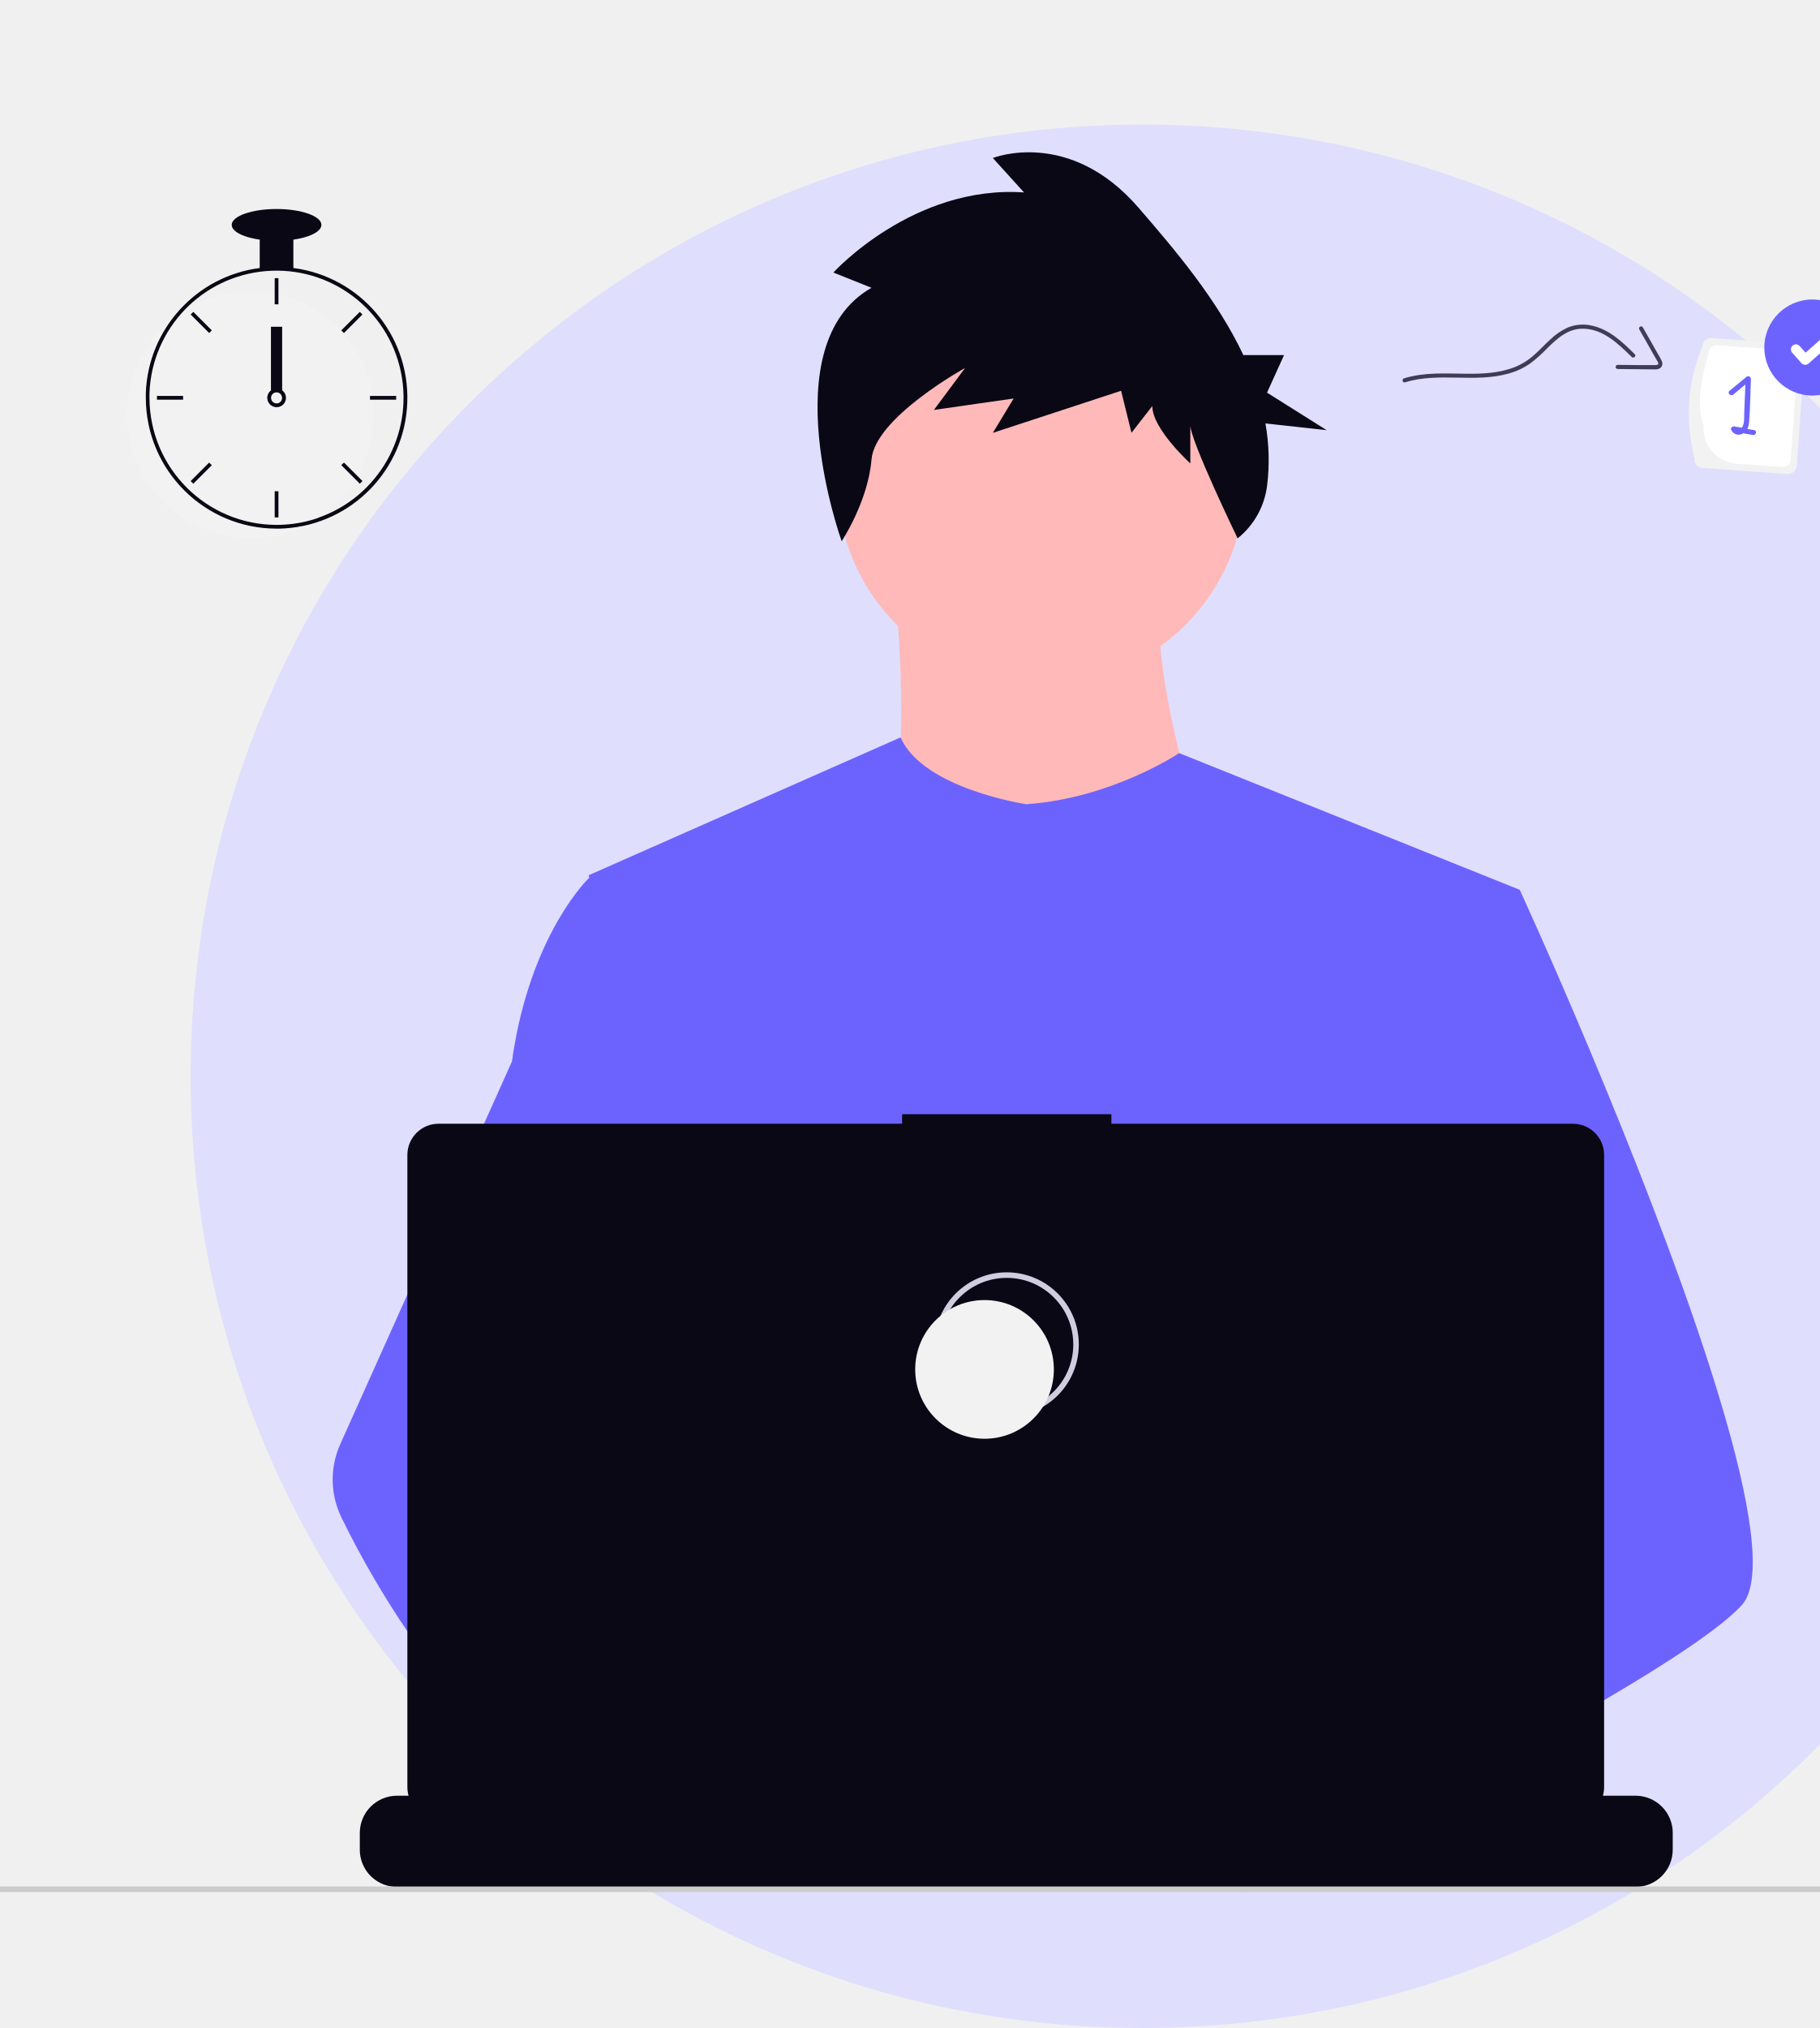
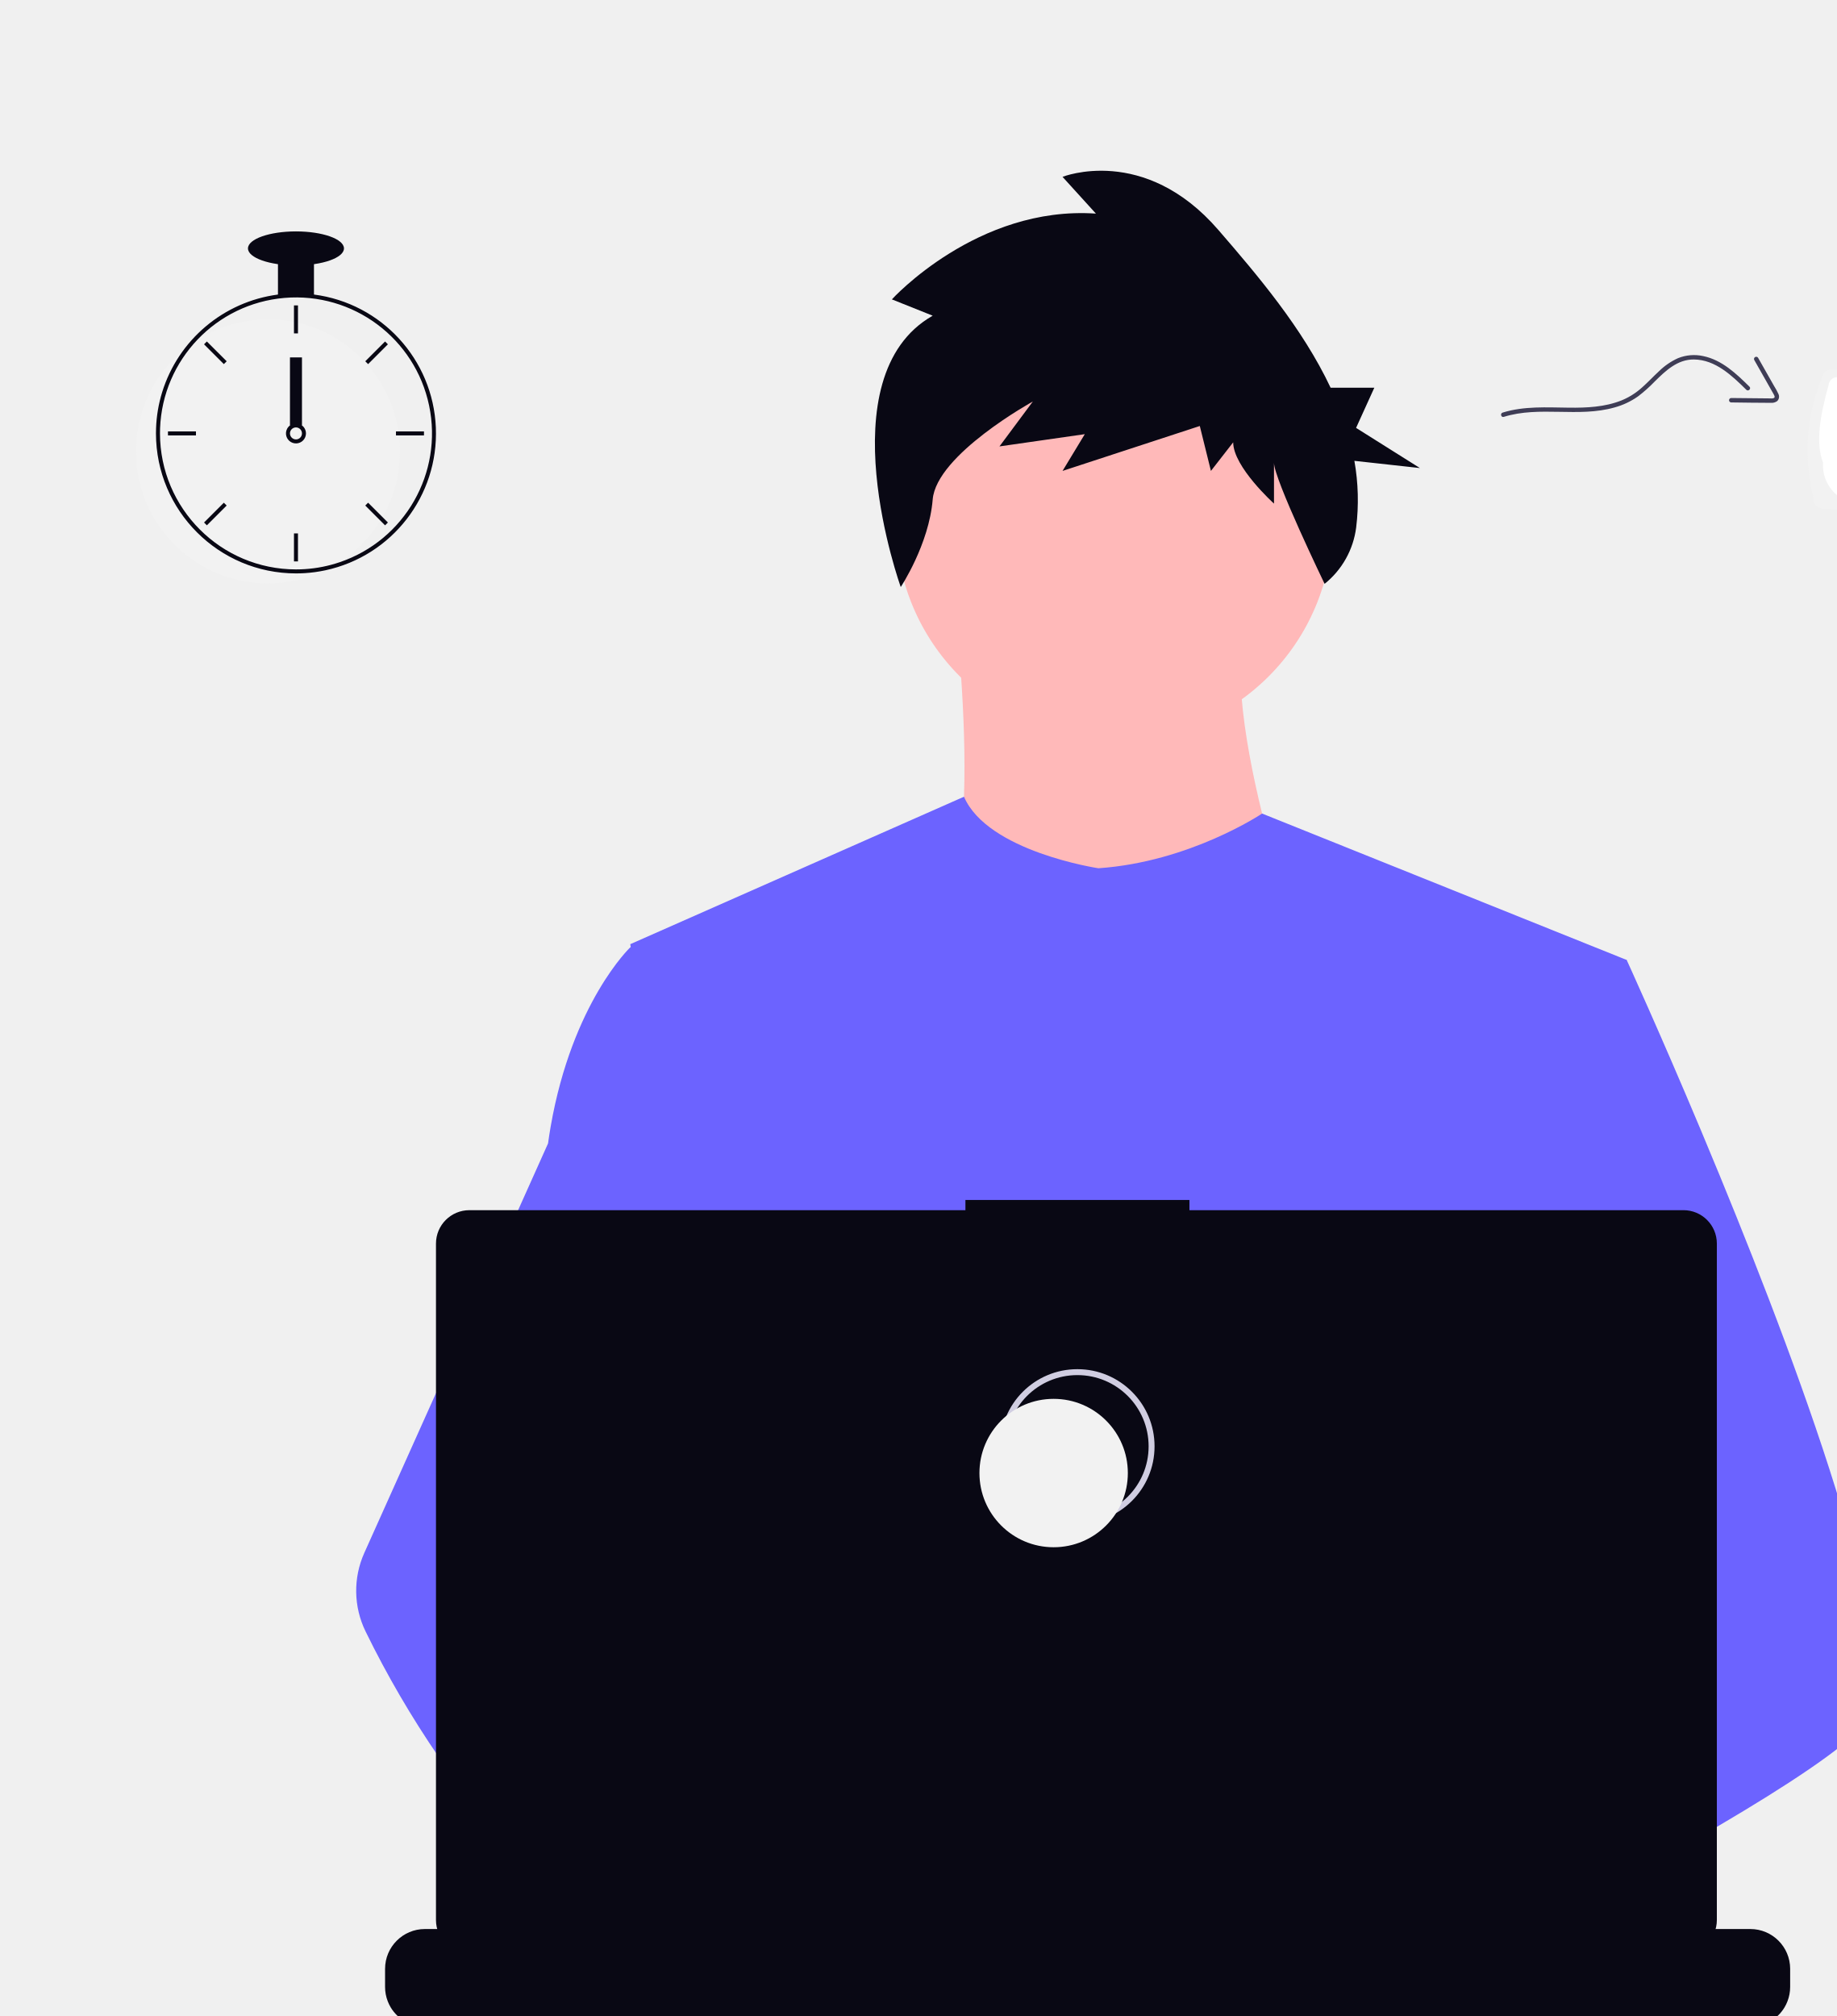
- <svg xmlns="http://www.w3.org/2000/svg" viewBox="0 0 656.103 731.12" style="max-height: 500px" width="656.103" height="731.12">
-   <circle style="fill: #e0defd" r="343.11" cy="388.01" cx="411.86" />
-   <g>
-     <path style="fill: #ffb9b9" transform="translate(0 -2.62)" d="M320.53,194s13.86,104.43-7.45,116.16S439.9,322.91,439.9,322.91s-33-90.59-18.12-118.3Z" />
-     <circle style="fill: #ffb9b9" r="73.54" cy="173.31" cx="375.42" />
-     <path style="fill: #6c63ff" transform="translate(0 -2.62)" d="M548.07,323.44l-12.32,56.1L509.7,498.23l-.78,6.5-9,75.25-6,50-4,33.58c-24.38,12.53-42.05,21.18-42.05,21.18s-1.52-7.62-4-17.37c-17.11,5.13-48.77,13.64-75.6,15.34,9.77,10.89-141.12-266.12-146.91-303.16-4.66-29.81-8.16-55-8.9-60.36l-.15-1.06,112.43-49.68c8,18.53,45.3,24.1,45.3,24.1,30.91-2.13,55.14-18.43,55.14-18.43Z" />
-     <path style="fill: #090814" transform="translate(0 -2.62)" d="M314.25,106.37l-13.75-5.5S329.25,69.22,369.24,72L358,59.58s27.5-11,52.5,17.89c13.14,15.19,28.35,33.05,37.83,53.17H463l-6.14,13.53,21.51,13.53-22.08-2.43a75.39,75.39,0,0,1,.6,22.44,29,29,0,0,1-10.63,19h0s-17.06-35.3-17.06-40.8v13.77S415.49,157.29,415.49,149l-7.5,9.64-3.75-15.14L358,158.67l7.5-12.39-28.75,4.13L348,135.27s-32.5,17.89-33.75,33-10.76,29.48-10.76,29.48S278,127,314.25,106.37Z" />
-     <path style="fill: #6c63ff" transform="translate(0 -2.62)" d="M628,581.35c-7.49,8.12-26,20.35-48.55,33.59-8.37,4.92-17.28,10-26.37,15-21.69,12-44.4,23.95-63.14,33.58-24.38,12.53-42.05,21.18-42.05,21.18s-1.52-7.62-4-17.37c-3.28-13.05-8.22-29.92-13.37-37.39-.18-.26-.36-.5-.54-.74-1.5-2-3-3.12-4.5-3.12L499.93,580,532.09,560l-23.17-55.31-29.06-69.38,17.54-55.81L515,323.44h33S559,347.32,573,380.62c2.09,5,4.25,10.17,6.45,15.53C608.23,466.15,644.11,563.89,628,581.35Z" />
-     <path style="fill: #6c63ff" transform="translate(0 -2.62)" d="M295.49,629.31a47.85,47.85,0,0,0-8.1.66c-23,3.95-29.77,24.76-31.7,38.7a71.85,71.85,0,0,0-.7,12.86l-20.31-15.62-7.4-5.69C209.47,654,193.6,643,179.84,630a238.56,238.56,0,0,1-32-37.89,334.13,334.13,0,0,1-24.72-42.4,31.18,31.18,0,0,1-.43-26.45l25.15-56.05,36.76-81.92c.27-1.95.56-3.86.89-5.72,7.29-41.8,26.82-60.36,26.82-60.36h14.92l10,60.36,12.4,75L241,482.87l-20.08,65.45,19.19,20.84Z" />
-     <path style="fill: #090814" transform="translate(0 -2.62)" d="M603.15,663.38v6.07a13.41,13.41,0,0,1-13.43,13.43H143.17a13.45,13.45,0,0,1-11.55-6.56,13.51,13.51,0,0,1-1.88-6.87v-6.07A13.42,13.42,0,0,1,143.16,650h25.75v-2.83a.56.56,0,0,1,.56-.56H182.9a.54.54,0,0,1,.56.55h0V650h8.39v-2.83a.56.56,0,0,1,.56-.56h13.43a.54.54,0,0,1,.56.55h0V650h8.4v-2.83a.56.56,0,0,1,.56-.56h13.43a.54.54,0,0,1,.56.55h0V650h8.39v-2.83a.56.56,0,0,1,.56-.56h13.43a.54.54,0,0,1,.56.55h0V650h8.39v-2.83a.56.56,0,0,1,.56-.56h13.43a.54.54,0,0,1,.56.55h0V650h8.4v-2.83a.56.56,0,0,1,.56-.56h13.43a.54.54,0,0,1,.56.55h0V650h8.39v-2.83a.56.56,0,0,1,.56-.56h105.2a.54.54,0,0,1,.56.55h0V650h8.4v-2.83a.56.56,0,0,1,.56-.56h13.43a.56.56,0,0,1,.56.56V650h8.39v-2.83a.56.56,0,0,1,.56-.56h13.43a.54.54,0,0,1,.56.55h0V650h8.39v-2.83a.56.56,0,0,1,.56-.56h13.43a.54.54,0,0,1,.56.55h0V650h8.4v-2.83a.56.56,0,0,1,.56-.56h13.43a.55.55,0,0,1,.55.56V650h8.4v-2.83a.56.56,0,0,1,.56-.56h13.43a.54.54,0,0,1,.56.55h0V650H536v-2.83a.56.56,0,0,1,.56-.56H550a.54.54,0,0,1,.56.55h0V650h39.17a13.41,13.41,0,0,1,13.43,13.42Z" />
-     <rect style="fill: #ccc" height="2" width="733" y="680.11" />
-     <path style="fill: #090814" transform="translate(0 -2.62)" d="M567.19,407.74H400.75v-3.43H325.28v3.43H158.15A11.26,11.26,0,0,0,146.89,419V646.92a11.26,11.26,0,0,0,11.26,11.25h409a11.26,11.26,0,0,0,11.26-11.25V419a11.26,11.26,0,0,0-11.26-11.26Z" />
-     <circle style="fill: none;stroke: #d0cde1;stroke-miterlimit: 10;stroke-width: 2px" r="25" cy="484.69" cx="363" />
-     <circle style="fill: #f2f2f2" r="25" cy="493.69" cx="355" />
-     <circle style="fill: #f2f2f2" r="44.48" cy="149.47" cx="90.29" />
-     <path style="fill: #090814" transform="translate(0 -2.62)" d="M105.79,99.24a48.28,48.28,0,0,0-12.13,0A47.15,47.15,0,0,0,52.58,144.3c0,.57,0,1.15,0,1.73A47.21,47.21,0,0,0,99.72,193.2c1,0,2,0,3-.09a47.18,47.18,0,0,0,3.07-93.87Zm8.7,90.18h0a45.35,45.35,0,0,1-11.76,2.33c-1,.07-2,.1-3,.1A45.88,45.88,0,0,1,53.9,146c0-.58,0-1.16,0-1.73a45.82,45.82,0,1,1,60.55,45.12Z" />
-     <rect style="fill: #090814" height="9.43" width="1.35" y="100.28" x="99.05" />
-     <rect style="fill: #090814" transform="translate(-62.8 83.5) rotate(-45)" height="9.43" width="1.35" y="114.15" x="71.89" />
-     <rect style="fill: #090814" height="1.35" width="9.43" y="142.74" x="56.59" />
-     <rect style="fill: #090814" transform="translate(-101.21 99.41) rotate(-45)" height="1.35" width="9.43" y="172.52" x="67.84" />
-     <rect style="fill: #090814" transform="translate(-46.89 121.91) rotate(-45)" height="1.35" width="9.43" y="118.19" x="122.16" />
-     <rect style="fill: #090814" height="1.35" width="9.43" y="142.74" x="133.41" />
-     <rect style="fill: #090814" transform="translate(-85.3 137.82) rotate(-45)" height="9.43" width="1.35" y="168.47" x="126.21" />
-     <rect style="fill: #090814" height="9.43" width="1.35" y="177.1" x="99.05" />
-     <path style="fill: #090814" transform="translate(0 -2.62)" d="M101.74,143.33a3.37,3.37,0,1,0,1,4.27A3.39,3.39,0,0,0,101.74,143.33Zm-2,4.72a2,2,0,0,1-2-2,2,2,0,0,1,.35-1.15,2,2,0,1,1,1.67,3.17Z" />
-     <rect style="fill: #090814" height="12.13" width="12.13" y="84.78" x="93.65" />
-     <ellipse style="fill: #090814" ry="5.73" rx="16.17" cy="81.08" cx="99.72" />
-     <rect style="fill: #090814" height="22.91" width="4.04" y="117.8" x="97.7" />
-     <path style="fill: #f2f2f2" transform="translate(0 -2.62)" d="M611,168c-3.28-13.78-2.73-27.34,2.88-40.63a3.11,3.11,0,0,1,3.32-2.88l30.69,2.17a3.12,3.12,0,0,1,2.88,3.33l-2.89,40.63a3.11,3.11,0,0,1-3.32,2.88l-30.68-2.18A3.11,3.11,0,0,1,611,168Z" />
-     <path style="fill: #fff" transform="translate(0 -2.62)" d="M614.24,155.9c-2.62-6.78-.94-16.12,1.85-26.12a2.93,2.93,0,0,1,3.12-2.7L645.58,129a2.93,2.93,0,0,1,2.7,3.12l-2.57,36.15a2.92,2.92,0,0,1-3.11,2.7l-16.34-1.16a13,13,0,0,1-12-13.86Z" />
-     <path style="fill: #6c63ff" transform="translate(0 -2.62)" d="M632.5,157.67l-2.42-.41a8,8,0,0,0,.63-2.76c.39-5.09.42-10.22.63-15.31a1,1,0,0,0-1-.94.94.94,0,0,0-.64.26l-6.07,5c-.95.78.41,2.13,1.35,1.35l4.36-3.61q-.21,5-.4,10c-.07,1.6.13,3.54-.53,5a2.82,2.82,0,0,1-.35.57l-2.67-.46c-.64-.11-1.46.42-1.18,1.17a2.93,2.93,0,0,0,3.83,1.58l.15-.06.4-.22,3.4.59C633.19,159.72,633.71,157.88,632.5,157.67Z" />
-     <path style="fill: #f2f2f2" transform="translate(0 -2.62)" d="M763.23,219.68c-3.09-13-2.57-25.74,2.72-38.26a2.93,2.93,0,0,1,3.12-2.72l28.9,2.06a2.93,2.93,0,0,1,2.72,3.13L798,222.15a2.92,2.92,0,0,1-3.13,2.71l-28.9-2.05A2.93,2.93,0,0,1,763.23,219.68Z" />
-     <path style="fill: #fff" transform="translate(0 -2.62)" d="M766.26,208.28c-2.47-6.39-.89-15.18,1.75-24.6a2.75,2.75,0,0,1,2.93-2.54l24.84,1.76a2.75,2.75,0,0,1,2.54,2.93l-2.42,34.06a2.75,2.75,0,0,1-2.93,2.54l-15.38-1.09A12.24,12.24,0,0,1,766.26,208.28Z" />
-     <path style="fill: #6c63ff" transform="translate(0 -2.62)" d="M782.48,201.79a4.89,4.89,0,0,0,.93-.56,5.16,5.16,0,0,0,1.68-5.37c-1.16-4.28-6.28-4.31-9.82-3.79-1.14.17-.65,1.9.48,1.73,2.38-.34,6.12-.62,7.4,2a3.4,3.4,0,0,1-.55,3.76,3.3,3.3,0,0,1-2,1,5.15,5.15,0,0,0-2.35-.44c-.84,0-1.3,1.25-.46,1.67a5.43,5.43,0,0,0,2.4.57,3.89,3.89,0,0,1,2.2,3.71,4,4,0,0,1-4.58,3.38h0c-1.13-.22-1.61,1.51-.47,1.74a5.85,5.85,0,0,0,6.82-4.66c0-.09,0-.17,0-.25A5.47,5.47,0,0,0,782.48,201.79Z" />
-     <path style="fill: #f2f2f2" transform="translate(0 -2.62)" d="M763.58,64.24c-3.71-15.62-3.1-31,3.27-46.07a3.53,3.53,0,0,1,3.77-3.26l34.78,2.46a3.53,3.53,0,0,1,3.27,3.77L805.4,67.2a3.53,3.53,0,0,1-3.77,3.27L766.85,68A3.53,3.53,0,0,1,763.58,64.24Z" />
-     <path style="fill: #fff" transform="translate(0 -2.62)" d="M767.24,50.51c-3-7.69-1.07-18.27,2.1-29.61a3.3,3.3,0,0,1,3.53-3.06L802.77,20a3.32,3.32,0,0,1,3.06,3.53l-2.91,41a3.32,3.32,0,0,1-3.53,3.06l-18.52-1.32A14.72,14.72,0,0,1,767.24,50.51Z" />
-     <path style="fill: #6c63ff" transform="translate(0 -2.62)" d="M785.63,29.89a5.36,5.36,0,0,0-6.82,4.5c-.4,3.56,3.43,6.37,6.75,5.4A1.08,1.08,0,0,0,785,37.7c-2.44.71-5-1.91-3.63-4.26a3.21,3.21,0,0,1,3.26-1.6A3.65,3.65,0,0,1,787,34c1.19,2.69-.23,5.42-2.1,7.37-1.08,1.12-2.33,2-3.49,3a5.08,5.08,0,0,0-2,3.58,4.32,4.32,0,0,0,2.46,3.73c1.85.95,4,.65,5.91.33,1.37-.22.79-2.3-.58-2.08-1.71.27-4.28.69-5.37-1.1-.93-1.54,1-2.88,2-3.7,2.63-2,5.29-4.7,5.68-8.18C789.92,34.13,788.47,30.87,785.63,29.89Z" />
-     <path style="fill: #3f3d56" transform="translate(0 -2.62)" d="M506.67,140.45c12.13-3.77,25.12.31,37.32-3.17a25.25,25.25,0,0,0,7.84-3.68,49.12,49.12,0,0,0,5.71-5.08c3.67-3.63,7.65-7.44,13.17-7.4,7.26,0,12.83,5.45,17.67,10.21.69.67,1.74-.38,1.06-1.05-4.45-4.38-9.25-9-15.58-10.3a14.37,14.37,0,0,0-8.5.7A22.45,22.45,0,0,0,559,125c-1.95,1.79-3.75,3.74-5.72,5.5a24.18,24.18,0,0,1-7,4.43c-5.6,2.22-11.73,2.5-17.68,2.43-7.47-.08-15.11-.59-22.35,1.66-.91.28-.52,1.72.4,1.43Z" />
-     <path style="fill: #3f3d56" transform="translate(0 -2.62)" d="M591.05,121.29l3.73,6.57,1.8,3.19c.32.56.65,1.12,1,1.7.2.35.61,1,.21,1.31a2,2,0,0,1-1.13.18l-2,0-3.7,0-7.65-.08a.75.75,0,0,0-.74.75.74.74,0,0,0,.74.74c4.44,0,8.88.14,13.32.14a3.21,3.21,0,0,0,2.18-.6,2.09,2.09,0,0,0,.4-2.39,22.37,22.37,0,0,0-1.51-2.76l-1.62-2.87-3.73-6.57a.74.74,0,0,0-1-.21.75.75,0,0,0-.25,1Z" />
-     <path style="fill: #3f3d56" transform="translate(0 -2.62)" d="M688.81,121.85c5.84-7.92,15.82-11.33,21.84-19.11a19.43,19.43,0,0,0,3.2-5.9,36.81,36.81,0,0,0,1.23-5.79c.63-4,1.37-8.16,4.83-10.66,4.56-3.3,10.51-2.49,15.72-1.74a.58.58,0,1,0,.17-1.14h0c-4.78-.69-9.9-1.37-14.45.72a11.13,11.13,0,0,0-5,4.35,16.84,16.84,0,0,0-2,5.6c-.4,2-.63,4-1,6a18.67,18.67,0,0,1-2.35,6c-2.47,4-6.18,6.94-9.92,9.63-4.7,3.38-9.7,6.57-13.19,11.29-.44.6.46,1.32.91.72Z" />
-     <path style="fill: #3f3d56" transform="translate(0 -2.62)" d="M731.64,69.52l6.9,3.09,3.34,1.49,1.78.8c.36.17,1.07.43,1,.94-.09.34-.55.62-.81.81l-1.6,1.15-3,2.16L733,84.43a.75.75,0,0,0-.14,1,.74.74,0,0,0,1,.16c3.6-2.59,7.23-5.15,10.81-7.78a3.24,3.24,0,0,0,1.4-1.77,2.09,2.09,0,0,0-1.1-2.16,23.06,23.06,0,0,0-2.85-1.33l-3-1.35-6.9-3.08a.74.74,0,0,0-.59,1.36Z" />
-     <path style="fill: #6c63ff" transform="translate(0 -2.62)" d="M809.78,93H760a2.08,2.08,0,1,1,0-4.15h49.8a2.08,2.08,0,1,1,0,4.15Z" />
-     <path style="fill: #3f3d56" transform="translate(0 -2.62)" d="M687.21,182.76c6.57,8.91,17.79,12.75,24.55,21.49a22,22,0,0,1,3.6,6.63,42.49,42.49,0,0,1,1.39,6.5c.7,4.44,1.53,9.17,5.42,12,5.12,3.71,11.82,2.8,17.67,1.95a.65.65,0,0,1,.2,1.29h0c-5.38.77-11.13,1.53-16.25-.82a12.49,12.49,0,0,1-5.59-4.88,19.26,19.26,0,0,1-2.21-6.29c-.44-2.26-.7-4.55-1.18-6.8a20.69,20.69,0,0,0-2.64-6.73c-2.77-4.45-6.94-7.8-11.15-10.83-5.28-3.8-10.91-7.38-14.82-12.69-.5-.67.52-1.48,1-.8Z" />
-     <path style="fill: #3f3d56" transform="translate(0 -2.62)" d="M735.93,240.69l6.9-3.09,3.34-1.49,1.78-.8c.37-.17,1.08-.43.95-.94-.08-.34-.54-.62-.81-.81l-1.6-1.16-3-2.16-6.2-4.46a.74.74,0,0,1,.88-1.2c3.6,2.59,7.24,5.15,10.81,7.78a3.2,3.2,0,0,1,1.4,1.77,2.09,2.09,0,0,1-1.1,2.16,23.06,23.06,0,0,1-2.85,1.33l-3,1.34-6.9,3.09a.75.75,0,0,1-.59-1.37Z" />
-     <path style="fill: #6c63ff" transform="translate(0 -2.62)" d="M801,237H759.63a1.72,1.72,0,0,1,0-3.44H801a1.72,1.72,0,0,1,0,3.44Z" />
-     <g>
-       <circle style="fill: #6c63ff" r="15.21" cy="15.21" cx="811.86" />
-       <path style="fill: #fff" transform="translate(0 -2.62)" d="M809.27,23.24a1.65,1.65,0,0,1-.87-.49v0l-3-3.37a1.59,1.59,0,0,1,2.38-2.1l1.93,2.19,6.74-6a1.58,1.58,0,0,1,2.24.14h0l0,0,0,0a1.58,1.58,0,0,1-.14,2.24l-7.92,7a1.59,1.59,0,0,1-1.35.37Z" />
+ <svg xmlns="http://www.w3.org/2000/svg" role="img" viewBox="0 0 618.846 679.252" style="max-height: 500px" width="618.846" height="679.252">
+   <g transform="translate(-472.5 -182.216)" data-name="Group 204" id="Group_204">
+     <path fill="#ffb9b9" transform="translate(211.313 115.611)" d="M581.722,260.562S595.577,365,574.262,376.728s126.823,12.789,126.823,12.789-33.038-90.588-18.118-118.3Z" data-name="Path 3200" id="Path_3200-3592" />
+     <circle fill="#ffb9b9" transform="translate(774.386 284.607)" r="73.536" cy="73.536" cx="73.536" data-name="Ellipse 512" id="Ellipse_512" />
+     <path fill="#6c63ff" transform="translate(211.313 115.611)" d="M809.257,390.045l-12.32,56.1-26.05,118.69-.78,6.5-8.99,75.25-5.98,49.99-4.01,33.58c-24.38,12.53-42.05,21.18-42.05,21.18s-1.52-7.62-3.97-17.37c-17.11,5.13-48.77,13.64-75.6,15.34,9.77,10.89-141.12-266.12-146.91-303.16-4.66-29.81-8.16-55-8.9-60.36-.1-.7-.15-1.06-.15-1.06l112.43-49.68c7.99,18.53,45.3,24.1,45.3,24.1,30.91-2.13,55.14-18.43,55.14-18.43Z" data-name="Path 3201" id="Path_3201-3593" />
+     <path fill="#090814" transform="translate(211.313 134.35)" d="M575.433,154.235l-13.749-5.5s28.749-31.651,68.747-28.9l-11.25-12.385s27.5-11.009,52.5,17.89c13.141,15.191,28.346,33.048,37.825,53.163h14.725l-6.146,13.532,21.509,13.532-22.077-2.431a75.616,75.616,0,0,1,.6,22.445,29.041,29.041,0,0,1-10.634,19h0s-17.052-35.3-17.052-40.8v13.761s-13.749-12.385-13.749-20.642l-7.5,9.633-3.75-15.137-46.248,15.137,7.5-12.385-28.749,4.128,11.25-15.137s-32.5,17.89-33.749,33.027-10.762,29.481-10.762,29.481S539.184,174.877,575.433,154.235Z" data-name="Path 3203" id="Path_3203-3594" />
+     <path fill="#6c63ff" transform="translate(211.313 115.611)" d="M889.187,647.955c-7.49,8.12-26.05,20.35-48.55,33.59-8.37,4.92-17.28,9.99-26.37,15.03-21.69,12.03-44.4,23.95-63.14,33.58-24.38,12.53-42.05,21.18-42.05,21.18s-1.52-7.62-3.97-17.37c-3.28-13.05-8.22-29.92-13.37-37.39-.18-.26-.36-.5-.54-.74-1.5-1.97-3.01-3.12-4.5-3.12l74.42-46.13,32.16-19.94-23.17-55.31-29.06-69.38,17.54-55.81,17.63-56.1h33.04s10.94,23.88,24.93,57.18c2.09,4.98,4.25,10.17,6.45,15.53C869.417,532.755,905.3,630.5,889.187,647.955Z" data-name="Path 3204" id="Path_3204-3595" />
+     <path fill="#6c63ff" transform="translate(211.313 115.611)" d="M556.677,695.915a47.791,47.791,0,0,0-8.1.66c-22.99,3.95-29.77,24.76-31.7,38.7a71.847,71.847,0,0,0-.7,12.86l-20.31-15.62-7.4-5.69c-17.81-6.21-33.68-17.24-47.44-30.25a238.48,238.48,0,0,1-31.95-37.89,334.145,334.145,0,0,1-24.72-42.4,31.184,31.184,0,0,1-.43-26.45l25.15-56.05,36.76-81.92q.4-2.925.89-5.72c7.29-41.8,26.82-60.36,26.82-60.36h14.92l9.98,60.36,12.4,74.99-8.69,28.34-20.08,65.45,19.19,20.84Z" data-name="Path 3206" id="Path_3206-3596" />
+     <path fill="#090814" transform="translate(211.313 79.816)" d="M864.337,765.775v6.07a13.338,13.338,0,0,1-.91,4.87,13.693,13.693,0,0,1-.97,2,13.438,13.438,0,0,1-11.55,6.56H404.357a13.437,13.437,0,0,1-11.55-6.56,13.685,13.685,0,0,1-.97-2,13.339,13.339,0,0,1-.91-4.87v-6.07a13.426,13.426,0,0,1,13.43-13.43H430.1v-2.83a.559.559,0,0,1,.56-.56h13.43a.559.559,0,0,1,.56.56v2.83h8.39v-2.83a.559.559,0,0,1,.56-.56h13.43a.559.559,0,0,1,.56.56v2.83h8.4v-2.83a.559.559,0,0,1,.56-.56h13.43a.559.559,0,0,1,.56.56v2.83h8.39v-2.83a.559.559,0,0,1,.56-.56h13.43a.559.559,0,0,1,.56.56v2.83h8.39v-2.83a.559.559,0,0,1,.56-.56h13.43a.559.559,0,0,1,.56.56v2.83h8.4v-2.83a.559.559,0,0,1,.56-.56h13.43a.559.559,0,0,1,.56.56v2.83h8.39v-2.83a.559.559,0,0,1,.56-.56h105.2a.559.559,0,0,1,.56.56v2.83h8.4v-2.83a.559.559,0,0,1,.56-.56h13.43a.566.566,0,0,1,.56.56v2.83h8.39v-2.83a.559.559,0,0,1,.56-.56h13.43a.559.559,0,0,1,.56.56v2.83h8.39v-2.83a.559.559,0,0,1,.56-.56h13.43a.559.559,0,0,1,.56.56v2.83h8.4v-2.83a.559.559,0,0,1,.56-.56H765.3a.557.557,0,0,1,.55.56v2.83h8.4v-2.83a.559.559,0,0,1,.56-.56h13.43a.559.559,0,0,1,.56.56v2.83h8.39v-2.83a.559.559,0,0,1,.56-.56h13.43a.559.559,0,0,1,.56.56v2.83h39.17a13.426,13.426,0,0,1,13.43,13.43Z" data-name="Path 3208" id="Path_3208-3597" />
+     <rect fill="#ccc" transform="translate(472.5 864.946)" height="2" width="733" data-name="Rectangle 742" id="Rectangle_742" />
+     <path fill="#090814" transform="translate(211.313 79.816)" d="M828.381,510.145H661.938v-3.431H586.466v3.431H419.337A11.259,11.259,0,0,0,408.079,521.4V749.315a11.259,11.259,0,0,0,11.259,11.259H828.381a11.259,11.259,0,0,0,11.259-11.259V521.4a11.259,11.259,0,0,0-11.259-11.259Z" data-name="Path 3209" id="Path_3209-3598" />
+     <circle stroke-width="2" stroke-miterlimit="10" stroke="#d0cde1" fill="none" transform="translate(810.5 644.531)" r="25" cy="25" cx="25" data-name="Ellipse 513" id="Ellipse_513" />
+     <circle fill="#f2f2f2" transform="translate(802.5 653.531)" r="25" cy="25" cx="25" data-name="Ellipse 514" id="Ellipse_514" />
+     <ellipse fill="#f2f2f2" transform="translate(518.309 289.834)" ry="44.477" rx="44.477" cy="44.477" cx="44.477" data-name="Ellipse 515" id="Ellipse_515" />
+     <path fill="#090814" transform="translate(297.101 119.88)" d="M281.185,161.578a48.073,48.073,0,0,0-12.13,0A47.3,47.3,0,0,0,230.03,194.49a46.651,46.651,0,0,0-2.049,12.143c-.02.573-.034,1.152-.034,1.732a47.219,47.219,0,0,0,47.172,47.172c1,0,2.008-.034,3-.094a46.654,46.654,0,0,0,6.914-.957,47.178,47.178,0,0,0-3.848-92.909Zm8.7,90.173h-.007a45.356,45.356,0,0,1-11.759,2.338c-.991.067-1.995.1-3,.1A45.88,45.88,0,0,1,229.3,208.366c0-.58.013-1.159.034-1.732a45.824,45.824,0,1,1,60.556,45.117Z" data-name="Path 3212" id="Path_3212-3599" />
+     <rect fill="#090814" transform="translate(571.547 285.117)" height="9.434" width="1.348" data-name="Rectangle 745" id="Rectangle_745" />
+     <rect fill="#090814" transform="translate(541.247 298.226) rotate(-45)" height="9.434" width="1.348" data-name="Rectangle 746" id="Rectangle_746" />
+     <rect fill="#090814" transform="translate(529.091 328.92) rotate(-90)" height="9.434" width="1.348" data-name="Rectangle 747" id="Rectangle_747" />
+     <rect fill="#090814" transform="translate(542.199 359.218) rotate(-135)" height="9.434" width="1.348" data-name="Rectangle 748" id="Rectangle_748" />
+     <rect fill="#090814" transform="translate(596.521 304.896) rotate(-135)" height="9.434" width="1.348" data-name="Rectangle 749" id="Rectangle_749" />
+     <rect fill="#090814" transform="translate(605.914 328.92) rotate(-90)" height="9.434" width="1.348" data-name="Rectangle 750" id="Rectangle_750" />
+     <rect fill="#090814" transform="translate(595.57 352.547) rotate(-45)" height="9.434" width="1.348" data-name="Rectangle 751" id="Rectangle_751" />
+     <rect fill="#090814" transform="translate(571.547 361.94)" height="9.434" width="1.348" data-name="Rectangle 752" id="Rectangle_752" />
+     <path fill="#090814" transform="translate(262.766 85.545)" d="M311.476,240.006a3.369,3.369,0,0,0-4.043,0,3.468,3.468,0,0,0-.964,1.132,3.37,3.37,0,1,0,5.007-1.132Zm-2.022,4.717a2.028,2.028,0,0,1-2.022-2.022,2.058,2.058,0,0,1,.357-1.146,2.02,2.02,0,1,1,1.664,3.167Z" data-name="Path 3213" id="Path_3213-3600" />
+     <rect fill="#090814" transform="translate(566.154 269.617)" height="12.13" width="12.13" data-name="Rectangle 753" id="Rectangle_753" />
+     <ellipse fill="#090814" transform="translate(556.047 260.184)" ry="5.728" rx="16.173" cy="5.728" cx="16.173" data-name="Ellipse 516" id="Ellipse_516" />
+     <rect fill="#090814" transform="translate(570.198 302.637)" height="22.912" width="4.043" data-name="Rectangle 754" id="Rectangle_754" />
+     <path fill="#f2f2f2" transform="translate(365.104 7.308)" d="M718.414,342.916c-3.279-13.773-2.732-27.339,2.883-40.629a3.113,3.113,0,0,1,3.322-2.882l30.684,2.177a3.113,3.113,0,0,1,2.881,3.322L755.3,345.534a3.113,3.113,0,0,1-3.322,2.882L721.3,346.238A3.113,3.113,0,0,1,718.414,342.916Z" data-name="Path 3173" id="Path_3173-3601" />
+     <path fill="#fff" transform="translate(362.854 5.829)" d="M723.887,332.291c-2.624-6.787-.946-16.121,1.853-26.12a2.915,2.915,0,0,1,3.111-2.7l26.37,1.871a2.915,2.915,0,0,1,2.7,3.111l-2.565,36.154a2.916,2.916,0,0,1-3.111,2.7l-16.336-1.159a12.986,12.986,0,0,1-12.021-13.857Z" data-name="Path 3174" id="Path_3174-3602" />
+     <path fill="#6c63ff" transform="translate(356.917 -0.556)" d="M748.081,340.447l-2.416-.415a8.117,8.117,0,0,0,.633-2.76c.381-5.085.42-10.218.623-15.314a.966.966,0,0,0-1.629-.675l-6.069,5.027c-.947.784.41,2.128,1.35,1.35l4.356-3.608q-.2,5.008-.4,10.016c-.064,1.6.131,3.548-.525,5.055a2.432,2.432,0,0,1-.348.565l-2.675-.46c-.641-.11-1.456.425-1.174,1.174a2.927,2.927,0,0,0,3.975,1.515,3.222,3.222,0,0,0,.4-.212l3.4.584C748.775,342.494,749.292,340.655,748.081,340.447Z" data-name="Path 3175" id="Path_3175-3603" />
+     <path fill="#f2f2f2" transform="translate(237.43 -153.484)" d="M998.3,555.384c-3.089-12.972-2.574-25.748,2.715-38.265a2.932,2.932,0,0,1,3.129-2.714l28.9,2.051a2.932,2.932,0,0,1,2.714,3.129l-2.715,38.265a2.932,2.932,0,0,1-3.129,2.714l-28.9-2.051A2.932,2.932,0,0,1,998.3,555.384Z" data-name="Path 3176" id="Path_3176-3604" />
+     <path fill="#fff" transform="translate(234.953 -155.114)" d="M1003.81,545.614c-2.472-6.392-.891-15.183,1.746-24.6a2.746,2.746,0,0,1,2.93-2.542l24.836,1.762a2.745,2.745,0,0,1,2.542,2.93l-2.416,34.051a2.746,2.746,0,0,1-2.93,2.542l-15.385-1.092A12.231,12.231,0,0,1,1003.81,545.614Z" data-name="Path 3177" id="Path_3177-3605" />
+     <path fill="#6c63ff" transform="translate(228.537 -162.275)" d="M1026.439,546.282a5.058,5.058,0,0,0,.932-.565,5.158,5.158,0,0,0,1.687-5.364c-1.165-4.281-6.286-4.307-9.822-3.792-1.141.166-.656,1.9.478,1.734,2.383-.347,6.123-.628,7.4,1.975a3.419,3.419,0,0,1-.547,3.766,3.327,3.327,0,0,1-2.023.962,5.348,5.348,0,0,0-2.354-.439c-.833.039-1.3,1.251-.454,1.675a5.4,5.4,0,0,0,2.4.567,3.9,3.9,0,0,1,2.2,3.714,4.029,4.029,0,0,1-4.587,3.379l-.022,0c-1.13-.227-1.613,1.505-.478,1.734a5.843,5.843,0,0,0,6.823-4.66q.023-.124.041-.248A5.46,5.46,0,0,0,1026.439,546.282Z" data-name="Path 3178" id="Path_3178-3606" />
+     <path fill="#f2f2f2" transform="translate(291.4 24.716)" d="M944.684,221.736c-3.718-15.615-3.1-30.994,3.268-46.062a3.529,3.529,0,0,1,3.766-3.267l34.786,2.468a3.529,3.529,0,0,1,3.267,3.766L986.5,224.7a3.529,3.529,0,0,1-3.766,3.267L947.951,225.5A3.529,3.529,0,0,1,944.684,221.736Z" data-name="Path 3179" id="Path_3179-3607" />
+     <path fill="#fff" transform="translate(289.678 23.583)" d="M950.062,209.145c-2.975-7.695-1.073-18.277,2.1-29.613a3.305,3.305,0,0,1,3.527-3.06l29.9,2.121a3.306,3.306,0,0,1,3.06,3.527l-2.909,40.989a3.305,3.305,0,0,1-3.527,3.06l-18.52-1.314A14.723,14.723,0,0,1,950.062,209.145Z" data-name="Path 3180" id="Path_3180-3608" />
+     <path fill="#6c63ff" transform="translate(284.65 19.026)" d="M973.477,193.076a5.385,5.385,0,0,0-6.82,4.5c-.394,3.562,3.437,6.373,6.754,5.405a1.083,1.083,0,0,0-.575-2.087c-2.431.71-5.024-1.916-3.627-4.262a3.2,3.2,0,0,1,3.265-1.6,3.62,3.62,0,0,1,2.412,2.189c1.193,2.688-.225,5.417-2.1,7.371-1.072,1.114-2.329,1.98-3.484,3a5.037,5.037,0,0,0-1.981,3.574,4.326,4.326,0,0,0,2.461,3.738c1.845.949,3.944.647,5.906.331,1.371-.221.789-2.306-.575-2.087-1.717.276-4.287.695-5.375-1.1-.932-1.533.988-2.879,2.033-3.694,2.628-2.049,5.286-4.7,5.681-8.18C977.772,197.325,976.322,194.063,973.477,193.076Z" data-name="Path 3181" id="Path_3181-3609" />
+     <path fill="#3f3d56" transform="translate(454.666 -86.104)" d="M524.5,408.774c12.134-3.771,25.124.307,37.325-3.173a25.3,25.3,0,0,0,7.841-3.683,48.73,48.73,0,0,0,5.707-5.079c3.67-3.63,7.656-7.442,13.17-7.4,7.261.055,12.836,5.449,17.676,10.212.684.673,1.738-.38,1.054-1.054-4.447-4.376-9.252-8.993-15.583-10.3a14.38,14.38,0,0,0-8.5.706,22.19,22.19,0,0,0-6.317,4.319c-1.949,1.788-3.747,3.734-5.723,5.494a23.826,23.826,0,0,1-7.02,4.431c-5.593,2.227-11.728,2.5-17.677,2.431-7.468-.081-15.113-.59-22.348,1.658-.913.284-.523,1.722.4,1.437Z" data-name="Path 3187" id="Path_3187-3610" />
+     <path fill="#3f3d56" transform="translate(376.793 -86.666)" d="M686.758,390.171l3.73,6.575,1.8,3.182c.321.565.65,1.127.963,1.7.192.35.611.982.211,1.314a1.943,1.943,0,0,1-1.134.177c-.657,0-1.315-.013-1.973-.02l-3.7-.037-7.645-.077a.745.745,0,0,0,0,1.49c4.438.045,8.879.139,13.317.135a3.184,3.184,0,0,0,2.178-.6,2.072,2.072,0,0,0,.4-2.388,22.678,22.678,0,0,0-1.506-2.763l-1.624-2.864-3.73-6.575a.746.746,0,0,0-1.286.752Z" data-name="Path 3188" id="Path_3188-3611" />
+     <path fill="#3f3d56" transform="translate(392.166 -20.509)" d="M769.144,324.579c5.844-7.922,15.823-11.338,21.842-19.11a19.6,19.6,0,0,0,3.2-5.9,37.747,37.747,0,0,0,1.232-5.79c.625-3.95,1.364-8.159,4.825-10.663,4.558-3.3,10.513-2.49,15.72-1.738a.577.577,0,0,0,.174-1.141c-4.784-.691-9.9-1.368-14.453.722a11.141,11.141,0,0,0-4.982,4.342,17.2,17.2,0,0,0-1.961,5.6c-.4,2.011-.625,4.051-1.051,6.056a18.456,18.456,0,0,1-2.349,5.988c-2.469,3.957-6.176,6.94-9.919,9.63-4.7,3.376-9.7,6.568-13.189,11.291-.44.6.464,1.315.907.715Z" data-name="Path 3192" id="Path_3192-3612" />
+     <path fill="#3f3d56" transform="translate(319.761 -11.658)" d="M884.38,263.394l6.9,3.088,3.339,1.494c.593.266,1.191.523,1.781.8.362.169,1.074.429.948.934-.086.344-.546.62-.809.814-.529.391-1.068.768-1.6,1.153l-3,2.161-6.205,4.466a.745.745,0,0,0,.883,1.2c3.6-2.593,7.236-5.148,10.809-7.78a3.185,3.185,0,0,0,1.4-1.77,2.072,2.072,0,0,0-1.1-2.158,22.688,22.688,0,0,0-2.85-1.334l-3-1.345-6.9-3.088a.746.746,0,0,0-.591,1.368Z" data-name="Path 3193" id="Path_3193-3613" />
+     <path fill="#6c63ff" transform="translate(292.714 -3.863)" d="M989.565,279.124h-49.8a2.075,2.075,0,0,1-.013-4.15h49.808a2.075,2.075,0,1,1,.013,4.15Z" data-name="Path 3194" id="Path_3194-3614" />
+     <path fill="#3f3d56" transform="translate(337.438 -122.06)" d="M822.271,487.041c6.569,8.906,17.787,12.745,24.553,21.482a22.035,22.035,0,0,1,3.6,6.629,42.434,42.434,0,0,1,1.385,6.508c.7,4.441,1.533,9.171,5.424,11.986,5.124,3.707,11.818,2.8,17.671,1.953a.649.649,0,0,1,.2,1.283c-5.378.777-11.132,1.537-16.247-.812a12.523,12.523,0,0,1-5.6-4.881,19.326,19.326,0,0,1-2.2-6.289c-.446-2.26-.7-4.553-1.182-6.807a20.751,20.751,0,0,0-2.64-6.731c-2.776-4.448-6.942-7.8-11.15-10.825-5.282-3.8-10.909-7.383-14.826-12.692-.494-.67.521-1.479,1.019-.8Z" data-name="Path 3195" id="Path_3195-3615" />
+     <path fill="#3f3d56" transform="translate(271.053 -179.744)" d="M937.38,602.648l6.9-3.088,3.339-1.494c.593-.266,1.191-.523,1.781-.8.362-.169,1.074-.429.948-.934-.086-.344-.546-.62-.809-.814-.529-.391-1.068-.768-1.6-1.153l-3-2.161-6.205-4.466a.745.745,0,0,1,.883-1.2c3.6,2.593,7.236,5.148,10.809,7.78a3.184,3.184,0,0,1,1.4,1.77,2.072,2.072,0,0,1-1.1,2.158,22.688,22.688,0,0,1-2.85,1.334l-3,1.345-6.9,3.088a.746.746,0,0,1-.591-1.368Z" data-name="Path 3196" id="Path_3196-3616" />
+     <path fill="#6c63ff" transform="translate(239.718 -190.183)" d="M1033.783,609.422H992.415a1.724,1.724,0,0,1-.015-3.447h41.383a1.724,1.724,0,0,1,.015,3.447Z" data-name="Path 3197" id="Path_3197-3617" />
+     <g transform="translate(1266.529 182.216)" data-name="Group 201" id="Group_201">
+       <ellipse fill="#6c63ff" transform="translate(5.804 0.001) rotate(11)" ry="15.209" rx="15.209" cy="15.209" cx="15.209" data-name="Ellipse 44" id="Ellipse_44" />
+       <path fill="#fff" transform="translate(12.385 10.9) rotate(11)" d="M5.162,11.567a1.577,1.577,0,0,1-.949-.315L4.2,11.239.622,8.5A1.588,1.588,0,0,1,2.555,5.984L4.87,7.759,10.341.622A1.588,1.588,0,0,1,12.567.328h0l-.034.047.035-.047a1.59,1.59,0,0,1,.294,2.226L6.427,10.946a1.589,1.589,0,0,1-1.263.619Z" data-name="Path 395" id="Path_395-3618" />
    </g>
-     <g>
-       <circle style="fill: #6c63ff" r="16.31" cy="179.8" cx="810.57" />
-       <path style="fill: #fff" transform="translate(0 -2.62)" d="M807.8,188.22a1.68,1.68,0,0,1-.93-.53l0,0-3.2-3.6a1.7,1.7,0,1,1,2.55-2.26l2.07,2.34,7.22-6.39a1.7,1.7,0,0,1,2.4.14h0l0,0,0,0a1.7,1.7,0,0,1-.15,2.4h0l-8.49,7.52a1.73,1.73,0,0,1-1.46.4Z" />
+     <g transform="translate(1263.958 345.519)" data-name="Group 202" id="Group_202">
+       <ellipse fill="#6c63ff" transform="translate(6.222 0) rotate(11)" ry="16.305" rx="16.305" cy="16.305" cx="16.305" data-name="Ellipse 44" id="Ellipse_44-2" />
+       <path fill="#fff" transform="translate(13.278 11.685) rotate(11)" d="M5.534,12.4a1.691,1.691,0,0,1-1.017-.338L4.5,12.049.667,9.118a1.7,1.7,0,0,1,2.072-2.7l2.482,1.9L11.086.667A1.7,1.7,0,0,1,13.473.351h0L13.437.4l.037-.051a1.7,1.7,0,0,1,.315,2.387l-6.9,9a1.7,1.7,0,0,1-1.354.664Z" data-name="Path 395" id="Path_395-2-3619" />
    </g>
-     <g>
-       <circle style="fill: #6c63ff" r="17.31" cy="125.29" cx="653.49" />
-       <path style="fill: #fff" transform="translate(0 -2.62)" d="M650.54,134.07a1.77,1.77,0,0,1-1-.56l0,0-3.4-3.83a1.81,1.81,0,0,1,2.71-2.39l2.2,2.48,7.67-6.78a1.8,1.8,0,0,1,2.54.15h0l0,0,0,0a1.81,1.81,0,0,1-.15,2.55l-9,8a1.81,1.81,0,0,1-1.55.42Z" />
+     <g transform="translate(1105.688 289.834)" data-name="Group 203" id="Group_203">
+       <ellipse fill="#6c63ff" transform="translate(6.607 0) rotate(11)" ry="17.312" rx="17.312" cy="17.312" cx="17.312" data-name="Ellipse 44" id="Ellipse_44-3" />
+       <path fill="#fff" transform="translate(14.098 12.407) rotate(11)" d="M5.876,13.167a1.8,1.8,0,0,1-1.08-.359l-.019-.015L.708,9.681a1.808,1.808,0,0,1,2.2-2.87L5.544,8.832,11.771.708A1.807,1.807,0,0,1,14.3.373h0l-.039.054.04-.054a1.809,1.809,0,0,1,.334,2.534L7.316,12.46a1.808,1.808,0,0,1-1.438.705Z" data-name="Path 395" id="Path_395-3-3620" />
    </g>
  </g>
</svg>
